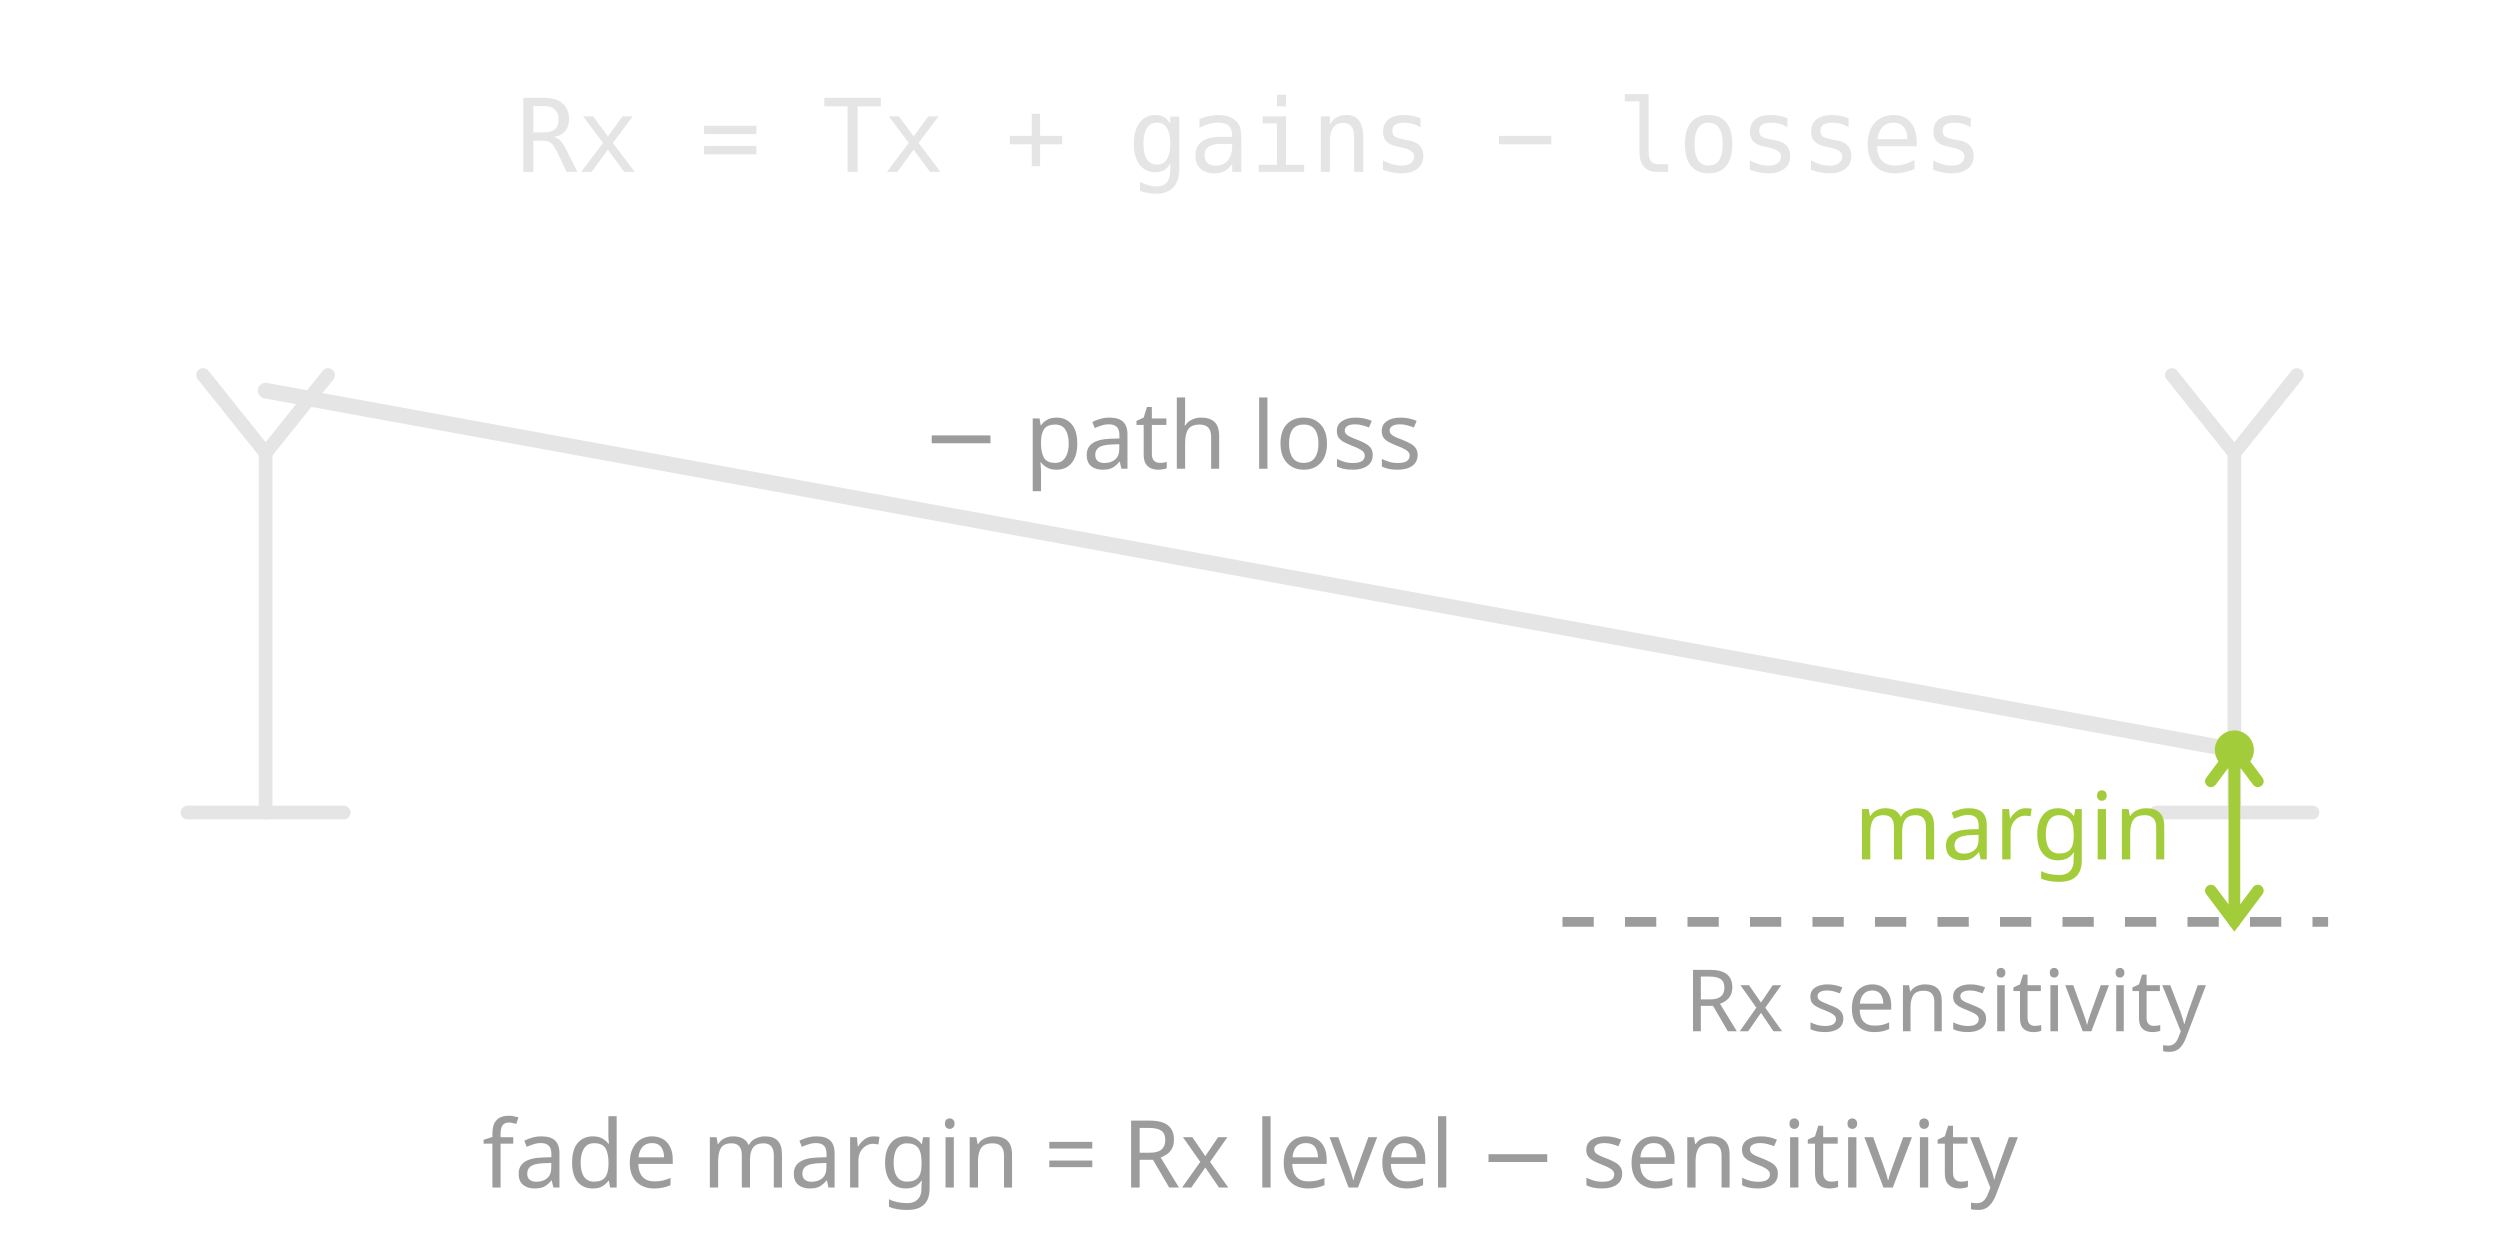
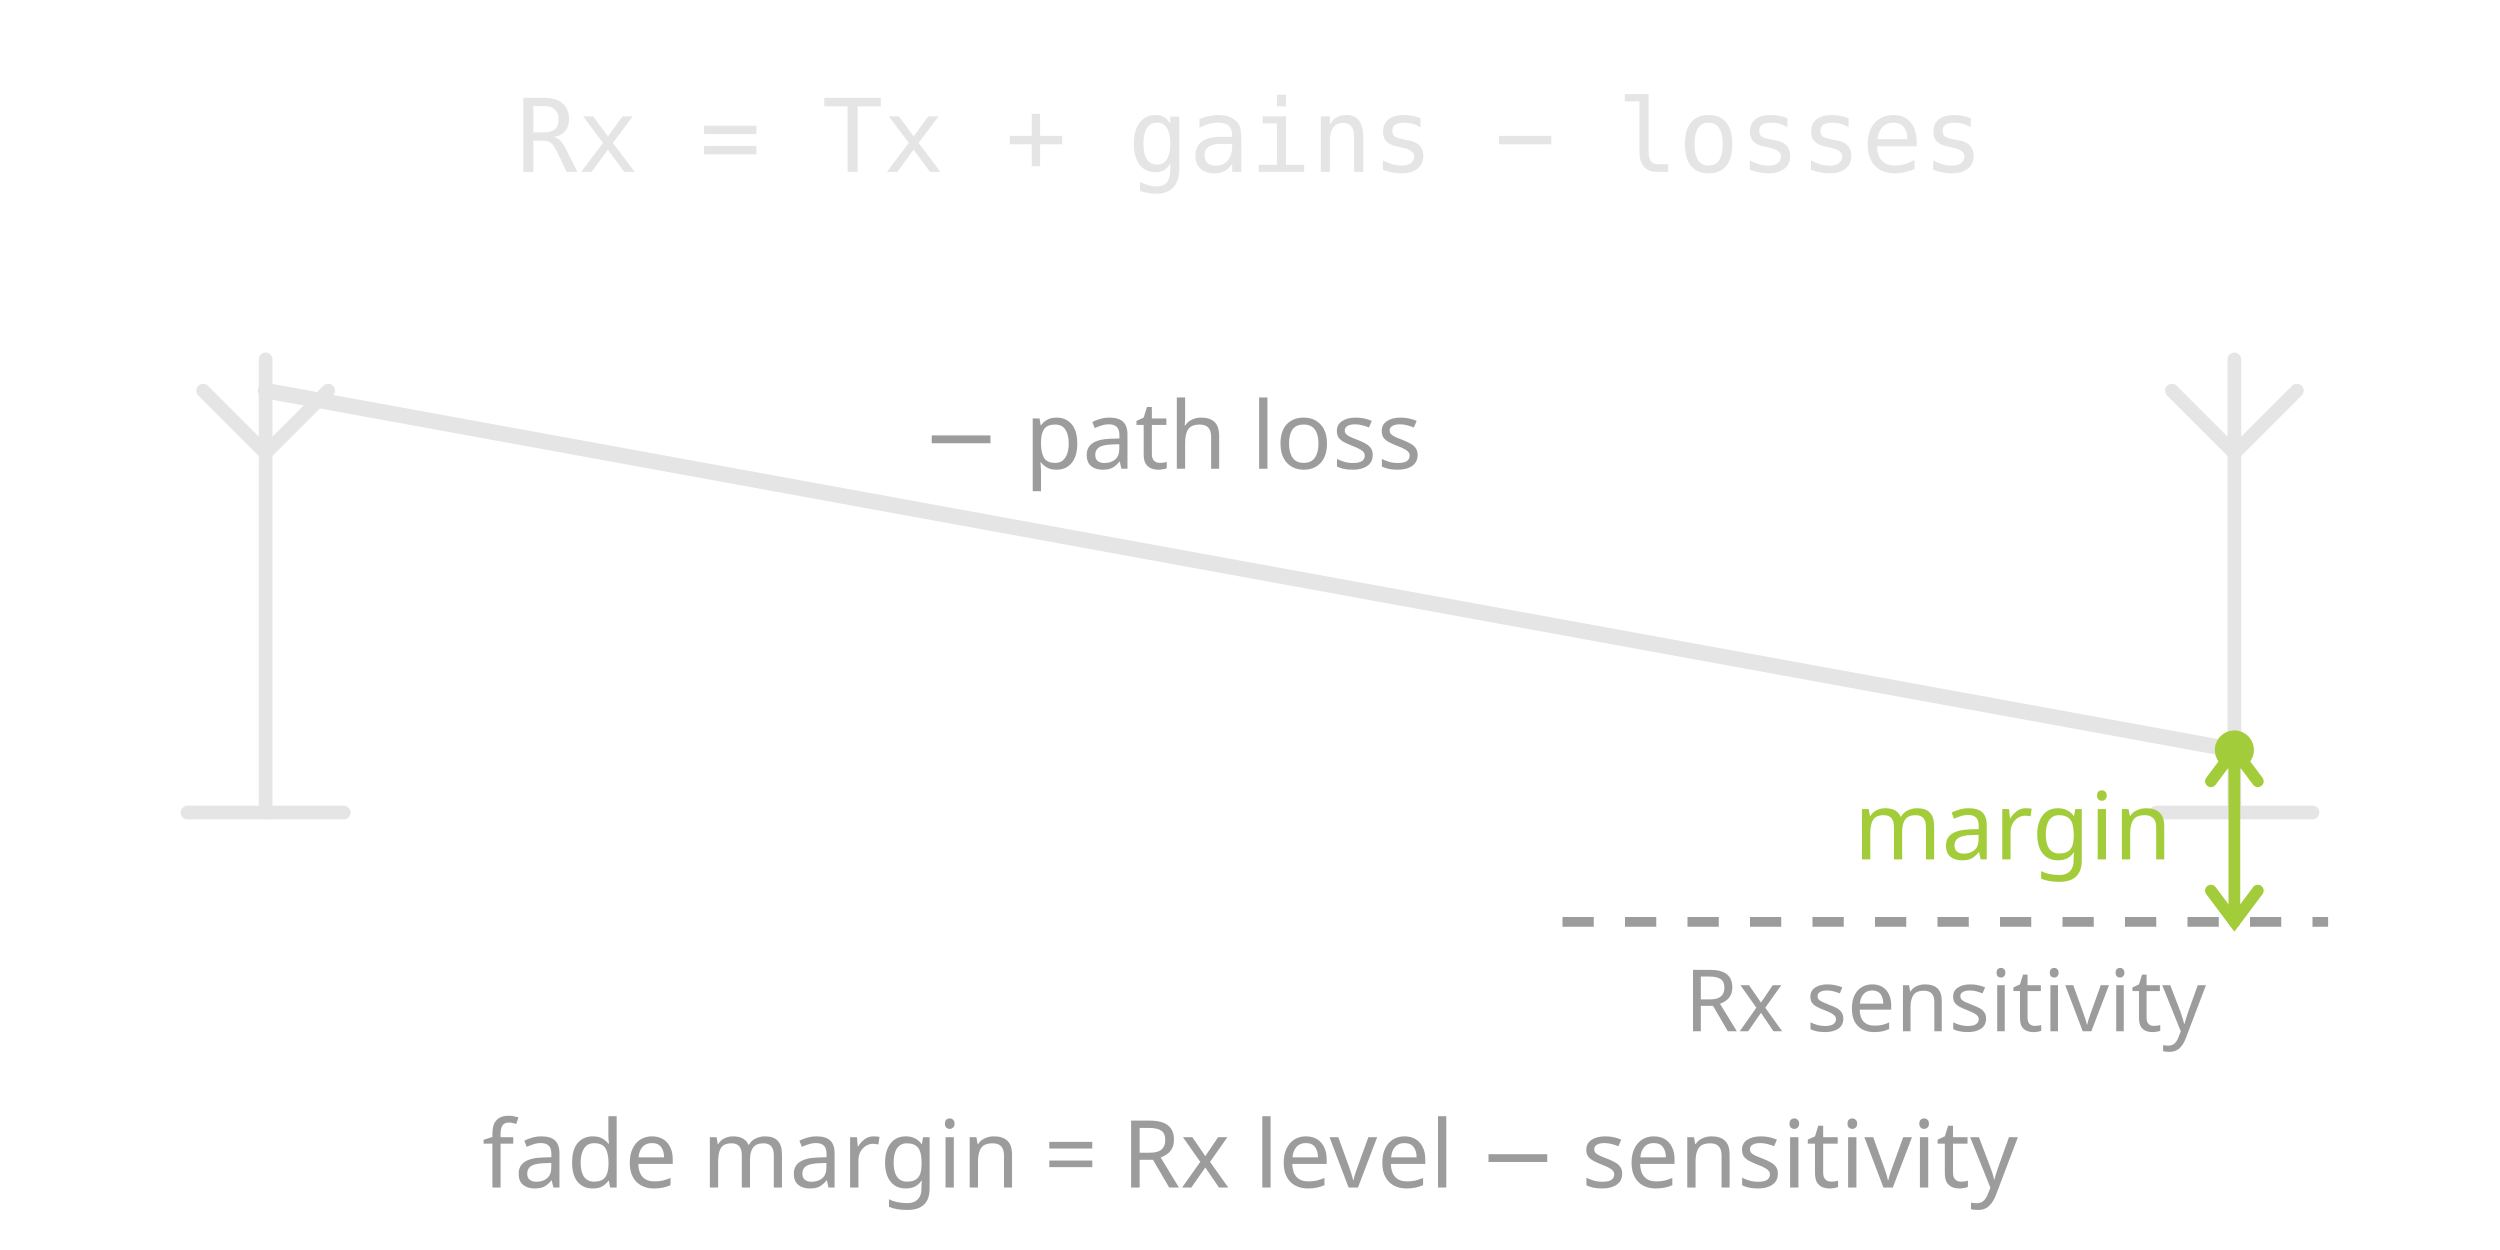
<svg xmlns="http://www.w3.org/2000/svg" viewBox="0 0 320 160" fill="none" font-family="IBM Plex Sans, sans-serif">
-   <g stroke="#E5E5E5" stroke-width="1.75" stroke-linecap="round" stroke-linejoin="round">
+   <g stroke="#E5E5E5" stroke-width="1.75" stroke-linecap="round" stroke-linejoin="round" fill="none">
    <line x1="34" y1="58" x2="34" y2="104" />
-     <path d="M34 58 L26 48 M34 58 L42 48" />
    <line x1="24" y1="104" x2="44" y2="104" />
+     <path d="M34 58 L26 50 M34 58 V46 M34 58 L42 50" />
  </g>
-   <g stroke="#E5E5E5" stroke-width="1.75" stroke-linecap="round" stroke-linejoin="round">
+   <g stroke="#E5E5E5" stroke-width="1.75" stroke-linecap="round" stroke-linejoin="round" fill="none">
    <line x1="286" y1="58" x2="286" y2="104" />
-     <path d="M286 58 L278 48 M286 58 L294 48" />
    <line x1="276" y1="104" x2="296" y2="104" />
+     <path d="M286 58 L278 50 M286 58 V46 M286 58 L294 50" />
  </g>
  <path d="M34 50 L286 96" stroke="#E5E5E5" stroke-width="2" stroke-linecap="round" fill="none" />
  <text x="150" y="60" fill="#9C9C9C" font-size="12" font-weight="500" text-anchor="middle">− path loss</text>
  <line x1="200" y1="118" x2="298" y2="118" stroke="#9C9C9C" stroke-width="1.25" stroke-dasharray="4 4" />
  <text x="249" y="132" fill="#9C9C9C" font-size="11" font-weight="500" text-anchor="middle">Rx sensitivity</text>
  <g stroke="#A2CC3A" stroke-width="1.5" stroke-linecap="round">
    <line x1="286" y1="96" x2="286" y2="118" />
    <path d="M283 100 L286 96 L289 100 M283 114 L286 118 L289 114" />
  </g>
  <text x="278" y="110" fill="#A2CC3A" font-size="12" font-weight="500" text-anchor="end">margin</text>
  <circle cx="286" cy="96" r="2.5" fill="#A2CC3A" />
  <text x="160" y="22" fill="#E5E5E5" font-size="13" font-weight="500" text-anchor="middle" font-family="DM Mono, monospace">Rx = Tx + gains − losses</text>
  <text x="160" y="152" fill="#9C9C9C" font-size="12" font-weight="500" text-anchor="middle">fade margin = Rx level − sensitivity</text>
</svg>
